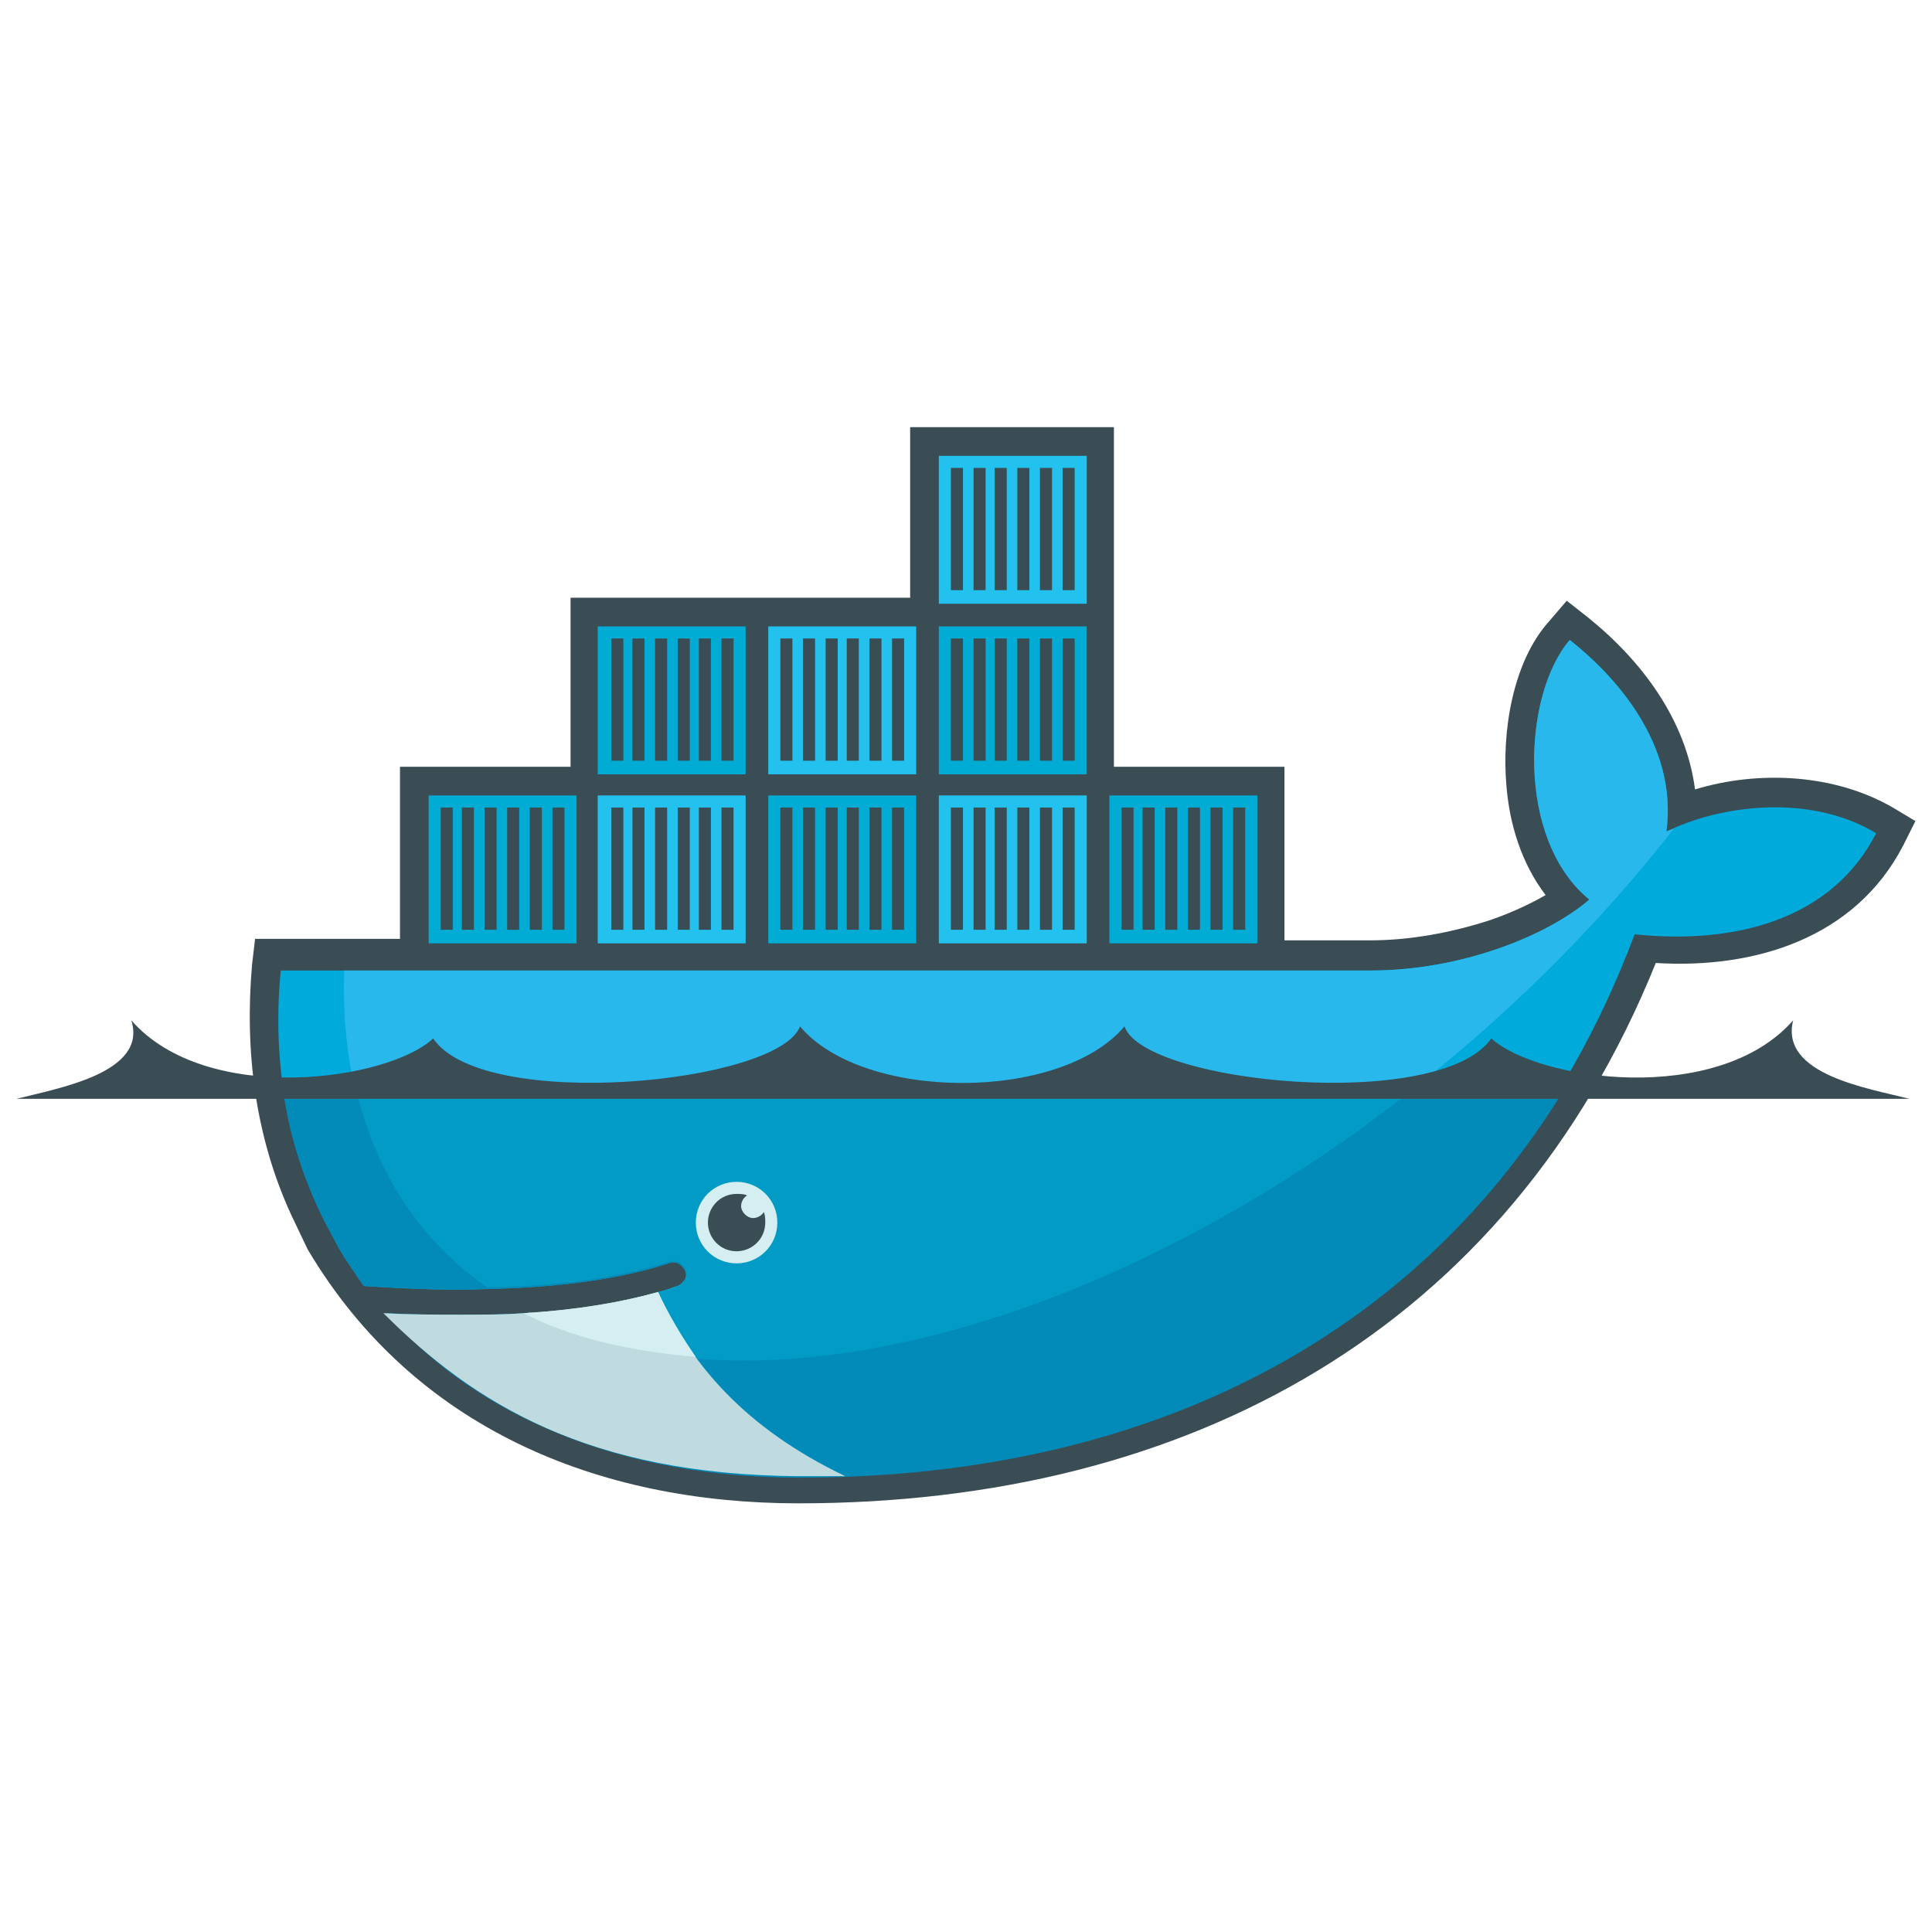
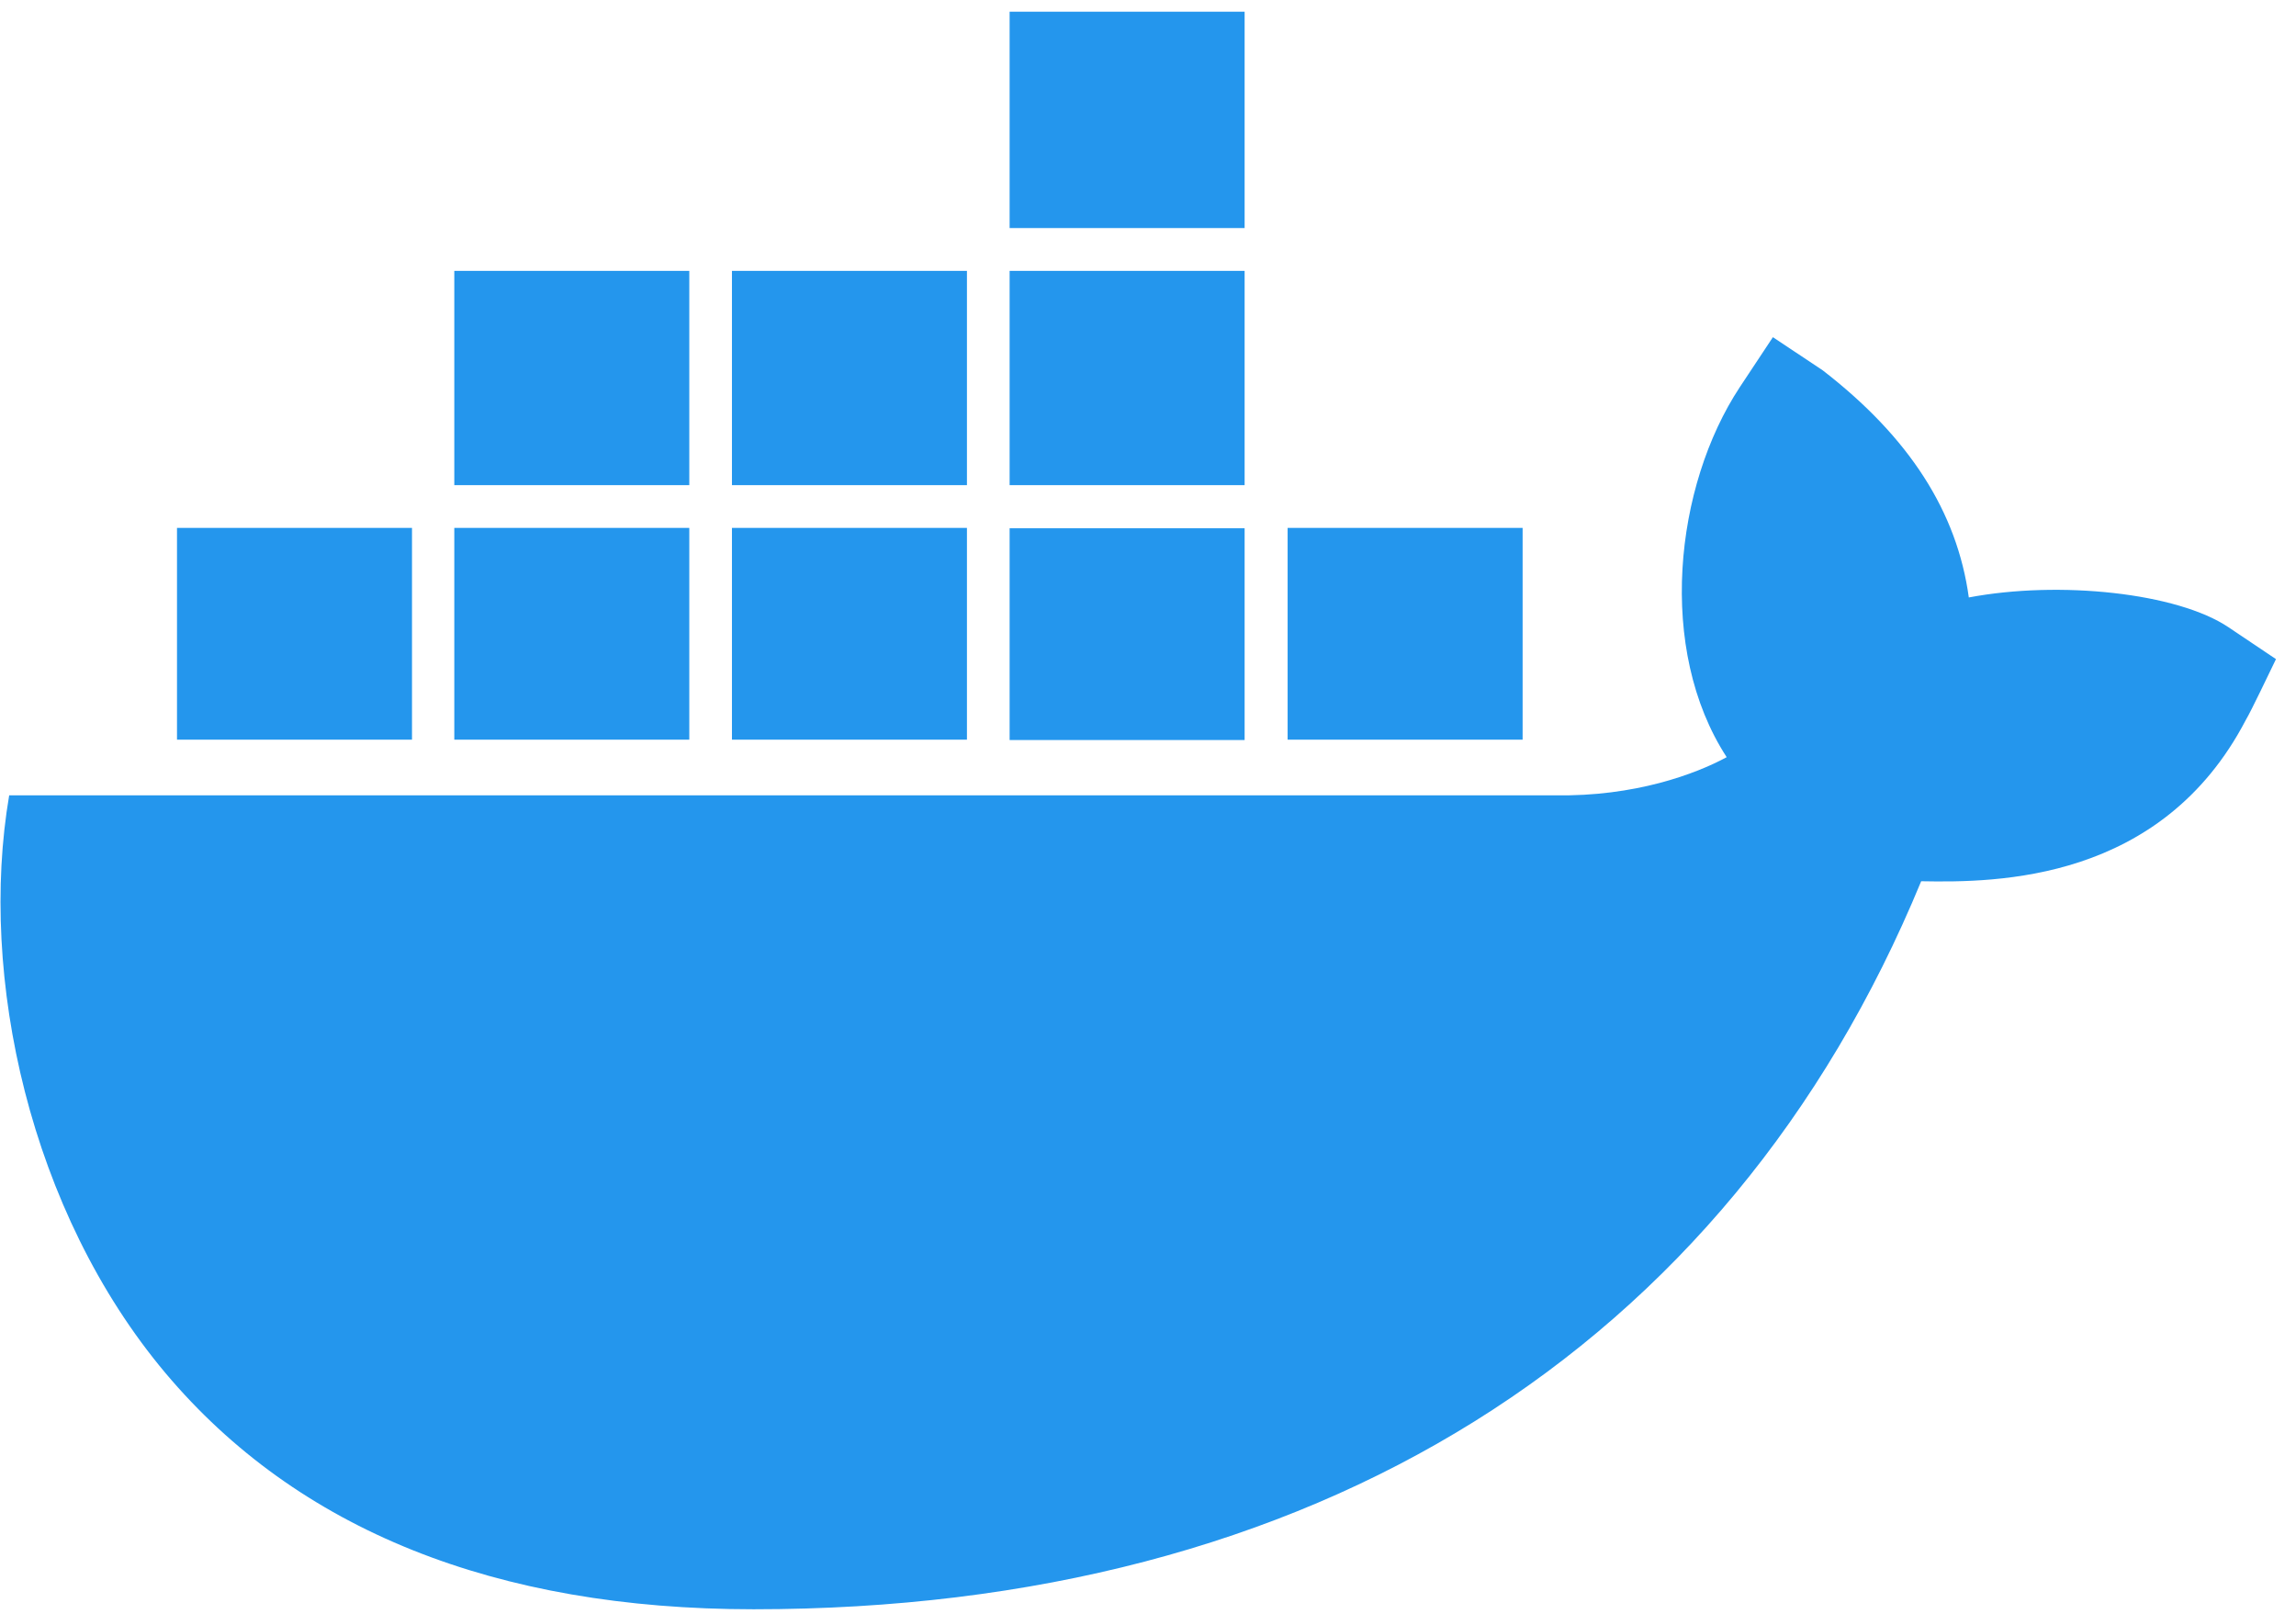
- <svg viewBox="0 0 128 128">
-   <path fill-rule="evenodd" clip-rule="evenodd" fill="#3A4D54" d="M73.8 50.8h11.3v11.5h5.7c2.6 0 5.3-.5 7.8-1.3 1.2-.4 2.6-1 3.8-1.7-1.6-2.1-2.4-4.7-2.6-7.3-.3-3.5.4-8.1 2.8-10.8l1.2-1.4 1.4 1.1c3.6 2.9 6.5 6.8 7.1 11.4 4.3-1.3 9.3-1 13.1 1.2l1.5.9-.8 1.6c-3.2 6.2-9.9 8.2-16.4 7.8-9.8 24.3-31 35.8-56.8 35.8-13.3 0-25.5-5-32.5-16.8l-.1-.2-1-2.1c-2.4-5.2-3.1-10.9-2.6-16.6l.2-1.7h9.6V50.8h11.3V39.6h22.5V28.3h13.5v22.5z" />
-   <path fill="#00AADA" d="M110.4 55.1c.8-5.9-3.6-10.5-6.4-12.7-3.1 3.6-3.6 13.2 1.3 17.2-2.8 2.4-8.5 4.7-14.5 4.7H18.6c-.6 6.2.5 11.9 3 16.8l.8 1.5c.5.9 1.1 1.7 1.7 2.6 3 .2 5.7.3 8.2.2 4.9-.1 8.9-.7 12-1.7.5-.2.9.1 1.1.5.2.5-.1.9-.5 1.1-.4.1-.8.3-1.3.4-2.4.7-5 1.1-8.3 1.3h-.6c-1.3.1-2.7.1-4.2.1-1.6 0-3.1 0-4.9-.1 6 6.8 15.4 10.8 27.2 10.8 25 0 46.2-11.1 55.5-35.9 6.7.7 13.1-1 16-6.7-4.5-2.7-10.5-1.8-13.9-.1z" />
-   <path fill="#28B8EB" d="M110.4 55.1c.8-5.9-3.6-10.5-6.4-12.7-3.1 3.6-3.6 13.2 1.3 17.2-2.8 2.4-8.5 4.7-14.5 4.7h-68c-.3 9.5 3.2 16.7 9.5 21 4.9-.1 8.9-.7 12-1.7.5-.2.9.1 1.1.5.2.5-.1.9-.5 1.1-.4.1-.8.3-1.3.4-2.4.7-5.2 1.2-8.5 1.4l-.1-.1c8.5 4.4 20.8 4.3 35-1.1 15.8-6.1 30.6-17.7 40.9-30.9-.2.1-.4.1-.5.2z" />
-   <path fill="#028BB8" d="M18.7 71.8c.4 3.3 1.4 6.4 2.9 9.3l.8 1.5c.5.9 1.1 1.7 1.7 2.6 3 .2 5.7.3 8.2.2 4.9-.1 8.9-.7 12-1.7.5-.2.9.1 1.1.5.2.5-.1.9-.5 1.1-.4.1-.8.3-1.3.4-2.4.7-5.2 1.2-8.5 1.4h-.4c-1.3.1-2.7.1-4.1.1-1.6 0-3.2 0-4.9-.1 6 6.8 15.5 10.8 27.3 10.8 21.4 0 40-8.1 50.8-26H18.7v-.1z" />
-   <path fill="#019BC6" d="M23.5 71.8c1.3 5.8 4.3 10.4 8.8 13.5 4.9-.1 8.9-.7 12-1.7.5-.2.9.1 1.1.5.2.5-.1.9-.5 1.1-.4.1-.8.3-1.3.4-2.4.7-5.2 1.2-8.6 1.4 8.5 4.4 20.8 4.3 34.9-1.1 8.5-3.3 16.8-8.2 24.2-14.1H23.5z" />
-   <path fill-rule="evenodd" clip-rule="evenodd" fill="#00ACD3" d="M28.4 52.7h9.8v9.8h-9.8v-9.8zm.8.8h.8v8.1h-.8v-8.1zm1.4 0h.8v8.1h-.8v-8.1zm1.5 0h.8v8.1h-.8v-8.1zm1.5 0h.8v8.1h-.8v-8.1zm1.5 0h.8v8.1h-.8v-8.1zm1.5 0h.8v8.1h-.8v-8.1zm3-12h9.8v9.8h-9.8v-9.8zm.9.8h.8v8.1h-.8v-8.1zm1.4 0h.8v8.1h-.8v-8.1zm1.5 0h.8v8.1h-.8v-8.1zm1.5 0h.8v8.1h-.8v-8.1zm1.4 0h.8v8.1h-.8v-8.1zm1.5 0h.8v8.1h-.8v-8.1z" />
-   <path fill-rule="evenodd" clip-rule="evenodd" fill="#23C2EE" d="M39.6 52.7h9.8v9.8h-9.8v-9.8zm.9.8h.8v8.1h-.8v-8.1zm1.4 0h.8v8.1h-.8v-8.1zm1.5 0h.8v8.1h-.8v-8.1zm1.5 0h.8v8.1h-.8v-8.1zm1.4 0h.8v8.1h-.8v-8.1zm1.5 0h.8v8.1h-.8v-8.1z" />
-   <path fill-rule="evenodd" clip-rule="evenodd" fill="#00ACD3" d="M50.9 52.7h9.8v9.8h-9.8v-9.8zm.8.8h.8v8.1h-.8v-8.1zm1.5 0h.8v8.1h-.8v-8.1zm1.5 0h.8v8.1h-.8v-8.1zm1.4 0h.8v8.1h-.8v-8.1zm1.5 0h.8v8.1h-.8v-8.1zm1.5 0h.8v8.1h-.8v-8.1z" />
-   <path fill-rule="evenodd" clip-rule="evenodd" fill="#23C2EE" d="M50.9 41.5h9.8v9.8h-9.8v-9.8zm.8.8h.8v8.1h-.8v-8.1zm1.5 0h.8v8.1h-.8v-8.1zm1.5 0h.8v8.1h-.8v-8.1zm1.4 0h.8v8.1h-.8v-8.1zm1.5 0h.8v8.1h-.8v-8.1zm1.5 0h.8v8.1h-.8v-8.1zm3.1 10.4H72v9.8h-9.8v-9.8zm.8.8h.8v8.1H63v-8.1zm1.5 0h.8v8.1h-.8v-8.1zm1.4 0h.8v8.1h-.8v-8.1zm1.5 0h.8v8.1h-.8v-8.1zm1.5 0h.8v8.1h-.8v-8.1zm1.5 0h.8v8.1h-.8v-8.1z" />
-   <path fill-rule="evenodd" clip-rule="evenodd" fill="#00ACD3" d="M62.2 41.5H72v9.8h-9.8v-9.8zm.8.8h.8v8.1H63v-8.1zm1.5 0h.8v8.1h-.8v-8.1zm1.4 0h.8v8.1h-.8v-8.1zm1.5 0h.8v8.1h-.8v-8.1zm1.5 0h.8v8.1h-.8v-8.1zm1.5 0h.8v8.1h-.8v-8.1z" />
-   <path fill-rule="evenodd" clip-rule="evenodd" fill="#23C2EE" d="M62.2 30.2H72V40h-9.8v-9.8zm.8.8h.8v8.1H63V31zm1.5 0h.8v8.1h-.8V31zm1.4 0h.8v8.1h-.8V31zm1.5 0h.8v8.1h-.8V31zm1.5 0h.8v8.1h-.8V31zm1.5 0h.8v8.1h-.8V31z" />
-   <path fill-rule="evenodd" clip-rule="evenodd" fill="#00ACD3" d="M73.5 52.7h9.8v9.8h-9.8v-9.8zm.8.8h.8v8.1h-.8v-8.1zm1.4 0h.8v8.1h-.8v-8.1zm1.5 0h.8v8.1h-.8v-8.1zm1.5 0h.8v8.1h-.8v-8.1zm1.5 0h.8v8.1h-.8v-8.1zm1.5 0h.8v8.1h-.8v-8.1z" />
-   <path fill-rule="evenodd" clip-rule="evenodd" fill="#D4EEF1" d="M48.8 78.3c1.5 0 2.7 1.2 2.7 2.7 0 1.5-1.2 2.7-2.7 2.7-1.5 0-2.7-1.2-2.7-2.7 0-1.5 1.2-2.7 2.7-2.7" />
-   <path fill-rule="evenodd" clip-rule="evenodd" fill="#3A4D54" d="M48.8 79.1c.2 0 .5 0 .7.1-.2.1-.4.4-.4.7 0 .4.4.8.8.8.3 0 .6-.2.7-.4.1.2.1.5.1.7 0 1.1-.9 1.9-1.9 1.9-1.1 0-1.9-.9-1.9-1.9 0-1 .8-1.9 1.9-1.9M1.1 72.8h125.4c-2.7-.7-8.6-1.6-7.7-5.2-5 5.7-16.9 4-20 1.2-3.4 4.9-23 3-24.3-.8-4.2 5-17.3 5-21.5 0-1.4 3.8-21 5.7-24.3.8-3 2.8-15 4.5-20-1.2 1.1 3.5-4.9 4.5-7.6 5.2" />
-   <path fill="#BFDBE0" d="M56 97.8c-6.7-3.2-10.3-7.5-12.4-12.2-2.5.7-5.5 1.2-8.9 1.4-1.3.1-2.7.1-4.1.1-1.7 0-3.4 0-5.2-.1 6 6 13.6 10.7 27.5 10.8H56z" />
-   <path fill="#D4EEF1" d="M46.1 89.9c-.9-1.3-1.8-2.8-2.5-4.3-2.5.7-5.5 1.2-8.9 1.4 2.3 1.2 5.7 2.4 11.4 2.9z" />
+ <svg xmlns="http://www.w3.org/2000/svg" width="111" height="78" viewBox="0 0 111 78" fill="none">
+   <path d="M60.171 35.77H48.81V25.534H60.171V35.77ZM60.171 0.564H48.81V11.024H60.171V0.564ZM73.611 25.516H62.25V35.752H73.611V25.516ZM46.747 13.092H35.386V23.448H46.747V13.092ZM60.171 13.092H48.81V23.448H60.171V13.092ZM107.746 30.324C105.271 28.652 99.564 28.049 95.182 28.877C94.615 24.741 92.311 21.139 88.118 17.899L85.711 16.297L84.113 18.709C80.95 23.5 80.091 31.392 83.477 36.597C81.982 37.407 79.043 38.51 75.158 38.441H0.444C-1.051 47.195 1.441 58.568 8.007 66.374C14.383 73.939 23.939 77.782 36.435 77.782C63.488 77.782 83.511 65.289 92.879 42.594C96.557 42.663 104.497 42.611 108.571 34.804C108.829 34.374 109.705 32.53 110.032 31.858L107.746 30.324ZM19.9 25.516H8.557V35.752H19.918V25.516H19.9ZM33.324 25.516H21.963V35.752H33.324V25.516ZM46.747 25.516H35.386V35.752H46.747V25.516ZM33.324 13.092H21.963V23.448H33.324V13.092Z" fill="#2496ED" />
</svg>
